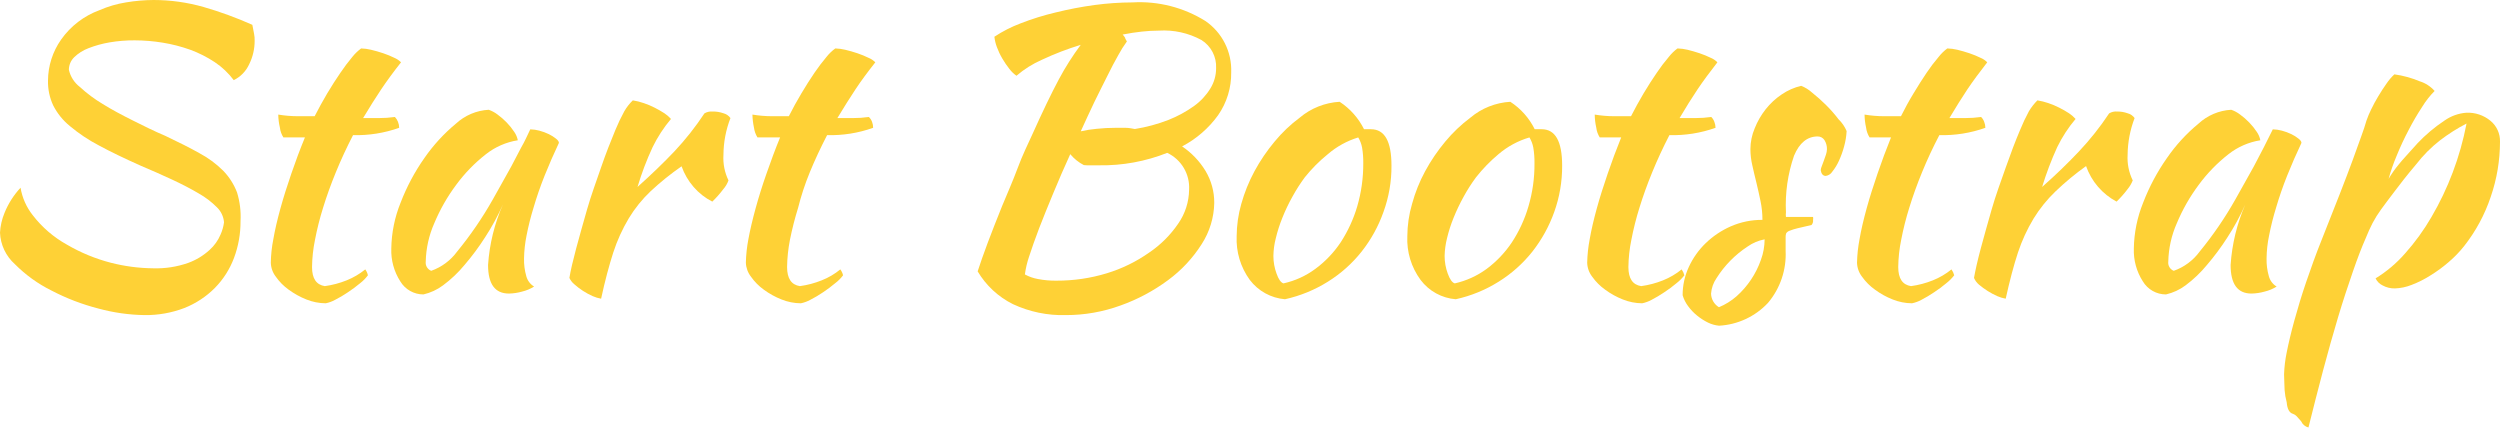
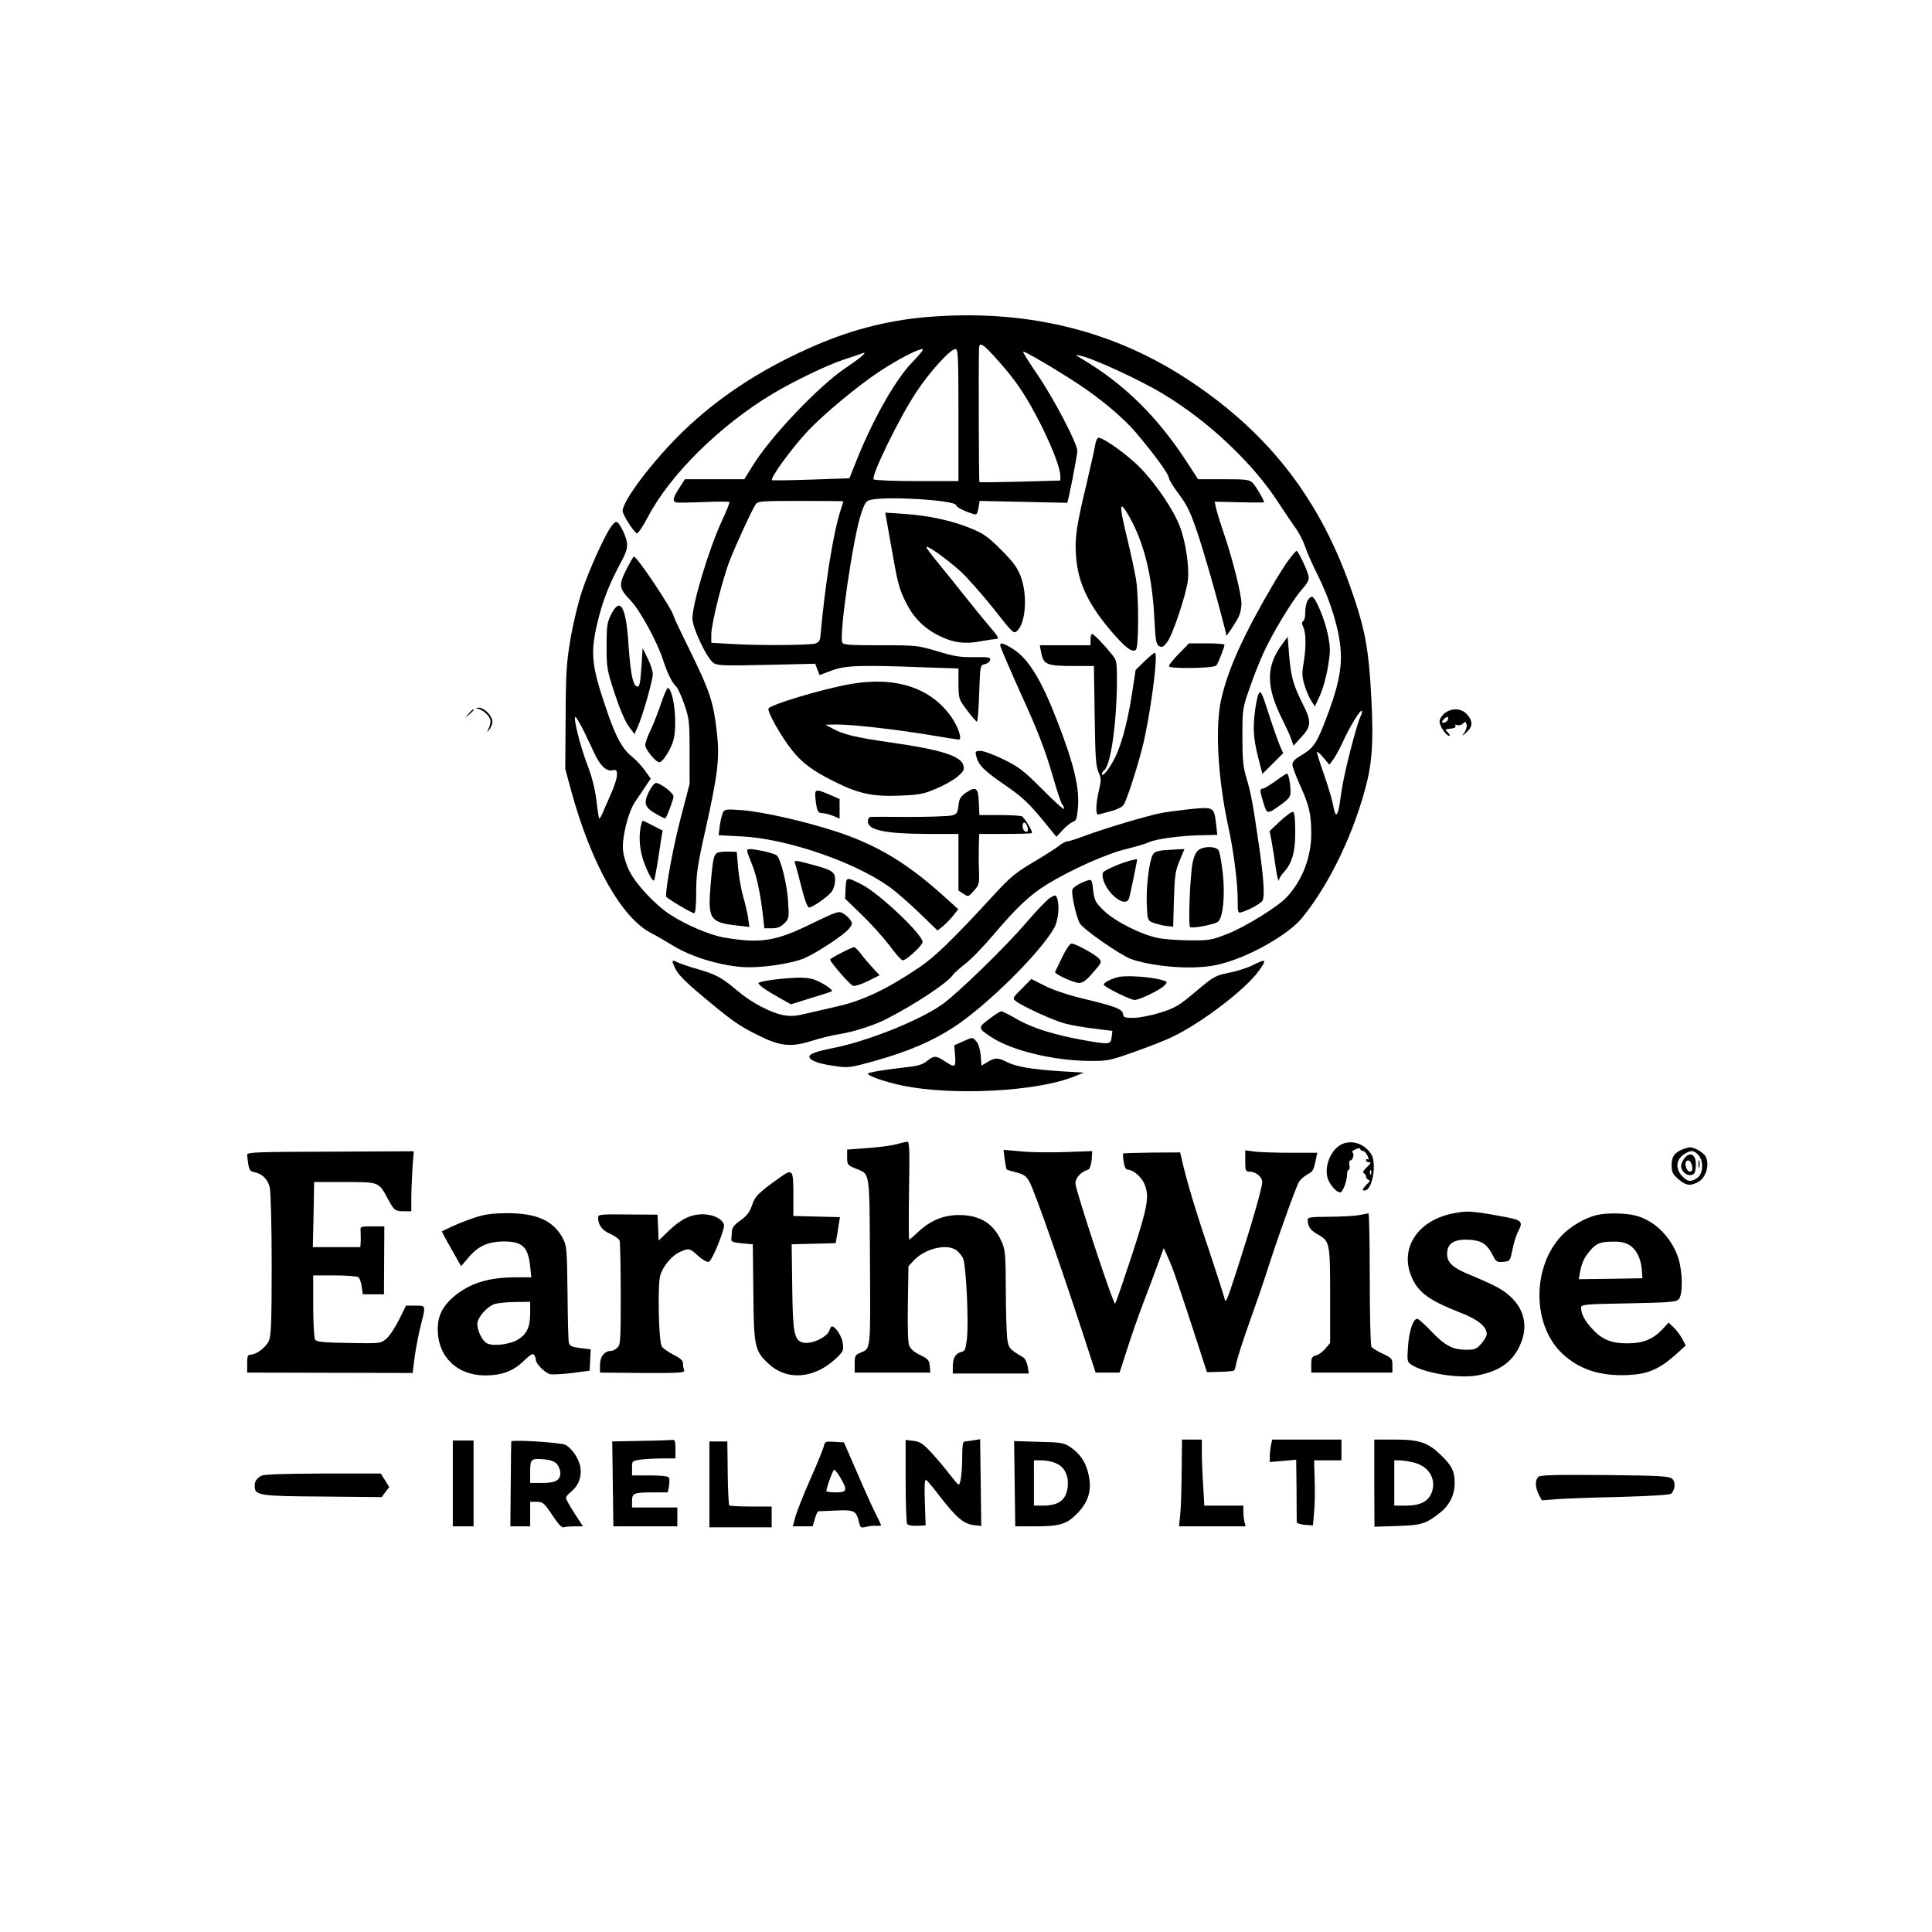
- <svg xmlns="http://www.w3.org/2000/svg" viewBox="0 0 228.66 39.08">
-   <style>.cls-1{fill:#fed136;}</style>
-   <path class="cls-1" d="M23.08,15.17c.07.4.13.68.16.83a2.66,2.66,0,0,1,.05.62,4.76,4.76,0,0,1-.51,2.18,3,3,0,0,1-1.4,1.43,7.12,7.12,0,0,0-1.73-1.64,10.8,10.8,0,0,0-2.25-1.14,14.23,14.23,0,0,0-2.53-.65,16,16,0,0,0-2.55-.21,13,13,0,0,0-2.32.19,9.91,9.91,0,0,0-1.91.53,3.79,3.79,0,0,0-1.31.83,1.61,1.61,0,0,0-.48,1.14,2.73,2.73,0,0,0,1,1.57,12.76,12.76,0,0,0,2.09,1.56c.82.51,1.74,1,2.74,1.5s2,1,3,1.42c1.2.57,2.24,1.09,3.11,1.58a9.31,9.31,0,0,1,2.16,1.59,5.83,5.83,0,0,1,1.28,2A7.5,7.5,0,0,1,22,33.12a9.43,9.43,0,0,1-.6,3.38,7.84,7.84,0,0,1-1.75,2.74,8.21,8.21,0,0,1-2.78,1.83,9.85,9.85,0,0,1-3.65.65A17,17,0,0,1,9,41.12a20,20,0,0,1-4.3-1.65,12.61,12.61,0,0,1-3.33-2.4A4.09,4.09,0,0,1,0,34.18a5.48,5.48,0,0,1,.41-1.8,7.5,7.5,0,0,1,1.47-2.31A5.49,5.49,0,0,0,3,32.59a10.14,10.14,0,0,0,3.13,2.69,15.79,15.79,0,0,0,4,1.65,16.23,16.23,0,0,0,3.87.51,8.83,8.83,0,0,0,3.23-.5,5.89,5.89,0,0,0,1.94-1.18,3.94,3.94,0,0,0,1-1.4,4,4,0,0,0,.32-1.13,2.14,2.14,0,0,0-.65-1.37,7.65,7.65,0,0,0-1.67-1.27c-.69-.41-1.5-.83-2.42-1.26s-1.88-.85-2.87-1.27c-1.48-.66-2.77-1.28-3.84-1.86a14.83,14.83,0,0,1-2.65-1.77,5.88,5.88,0,0,1-1.53-1.9,5.1,5.1,0,0,1-.47-2.26,6.57,6.57,0,0,1,1.2-3.75A7.41,7.41,0,0,1,9.1,13.83a10,10,0,0,1,2.42-.71,15.83,15.83,0,0,1,2.53-.22,16.76,16.76,0,0,1,4.57.64A34.29,34.29,0,0,1,23.08,15.17Z" transform="translate(0 -12.9)" />
-   <path class="cls-1" d="M25.92,25.47a2.16,2.16,0,0,1-.32-.9,5.75,5.75,0,0,1-.15-1.19,11.13,11.13,0,0,0,1.77.15h1.56c.36-.7.74-1.4,1.15-2.09s.82-1.32,1.21-1.89a17.57,17.57,0,0,1,1.09-1.45,4.35,4.35,0,0,1,.8-.77,4.29,4.29,0,0,1,.9.12c.37.09.74.19,1.12.32s.72.27,1,.41a1.89,1.89,0,0,1,.63.42c-.71.9-1.31,1.72-1.82,2.48s-1.06,1.64-1.65,2.62h1.44a10.58,10.58,0,0,0,1.47-.1,1.28,1.28,0,0,1,.28.44,1.5,1.5,0,0,1,.11.55,11.71,11.71,0,0,1-4.22.67c-.59,1.14-1.11,2.27-1.57,3.39s-.85,2.21-1.17,3.25a26.36,26.36,0,0,0-.74,2.94,13.17,13.17,0,0,0-.27,2.49q0,1.56,1.17,1.74a8.46,8.46,0,0,0,2-.53,6.68,6.68,0,0,0,1.7-1,1.42,1.42,0,0,1,.24.54,3.7,3.7,0,0,1-.72.73,12.51,12.51,0,0,1-1.12.83,10.47,10.47,0,0,1-1.17.69,3,3,0,0,1-.85.31,4.85,4.85,0,0,1-1.77-.35,7.38,7.38,0,0,1-1.61-.89,4.93,4.93,0,0,1-1.18-1.19,2.19,2.19,0,0,1-.46-1.29,11.94,11.94,0,0,1,.23-2.14c.15-.87.37-1.8.65-2.82s.62-2.08,1-3.19.79-2.21,1.24-3.3Z" transform="translate(0 -12.9)" />
-   <path class="cls-1" d="M48.5,24.73a3.45,3.45,0,0,1,.83.12,4.92,4.92,0,0,1,.87.32,3.48,3.48,0,0,1,.65.41q.27.21.27.39c-.47,1-.91,2-1.31,3s-.74,2-1,2.89a24.37,24.37,0,0,0-.65,2.58,11.63,11.63,0,0,0-.23,2.09,5.4,5.4,0,0,0,.21,1.64,1.58,1.58,0,0,0,.71.94,3.64,3.64,0,0,1-1.1.46,4.72,4.72,0,0,1-1.2.18c-1.28,0-1.91-.87-1.91-2.62A16.45,16.45,0,0,1,46,31.6a21.14,21.14,0,0,1-1.63,3,22.3,22.3,0,0,1-1.87,2.52A11.21,11.21,0,0,1,40.52,39a4.79,4.79,0,0,1-1.79.83,2.46,2.46,0,0,1-2.12-1.2,5.2,5.2,0,0,1-.82-3,11.6,11.6,0,0,1,.85-4.19,18.86,18.86,0,0,1,2.18-4.09,15.66,15.66,0,0,1,2.88-3.14,4.81,4.81,0,0,1,3-1.27,2.89,2.89,0,0,1,.8.43,6.43,6.43,0,0,1,.85.74,5.91,5.91,0,0,1,.69.86,2,2,0,0,1,.32.76A6.31,6.31,0,0,0,44.45,27a14.3,14.3,0,0,0-2.73,2.81,16.49,16.49,0,0,0-2,3.51,9.17,9.17,0,0,0-.78,3.5.8.8,0,0,0,.5.85,5,5,0,0,0,2.37-1.76,33.44,33.44,0,0,0,3.26-4.76l.79-1.41c.3-.52.6-1.07.91-1.63l.9-1.72C48,25.83,48.24,25.27,48.5,24.73Z" transform="translate(0 -12.9)" />
-   <path class="cls-1" d="M52.08,38.32c.11-.68.32-1.58.62-2.7s.64-2.32,1-3.58.83-2.53,1.27-3.81.89-2.42,1.31-3.43a17,17,0,0,1,.82-1.72,4.49,4.49,0,0,1,.78-1,5.82,5.82,0,0,1,1,.25,7.17,7.17,0,0,1,1,.42,10.06,10.06,0,0,1,.89.51,3,3,0,0,1,.6.52,12.47,12.47,0,0,0-1.68,2.58A26.67,26.67,0,0,0,58.31,30q1.9-1.7,3.38-3.26a26,26,0,0,0,2.74-3.47,1.24,1.24,0,0,1,.74-.17,2.8,2.8,0,0,1,1,.16,1.13,1.13,0,0,1,.64.44,9.39,9.39,0,0,0-.64,3.36,4.67,4.67,0,0,0,.46,2.34,2.52,2.52,0,0,1-.48.81,9.48,9.48,0,0,1-1,1.13A5.64,5.64,0,0,1,63.44,30a5.85,5.85,0,0,1-1.1-1.89,25,25,0,0,0-2.83,2.28,11.89,11.89,0,0,0-2,2.48A15.33,15.33,0,0,0,56.09,36c-.38,1.18-.76,2.59-1.11,4.22a3.32,3.32,0,0,1-.76-.23,6.46,6.46,0,0,1-.89-.48,6.29,6.29,0,0,1-.79-.6A1.65,1.65,0,0,1,52.08,38.32Z" transform="translate(0 -12.9)" />
-   <path class="cls-1" d="M69.28,25.47a2.31,2.31,0,0,1-.32-.9,6.42,6.42,0,0,1-.14-1.19,11.13,11.13,0,0,0,1.77.15h1.56c.35-.7.74-1.4,1.15-2.09s.81-1.32,1.2-1.89a17.48,17.48,0,0,1,1.1-1.45,4.05,4.05,0,0,1,.8-.77,4.46,4.46,0,0,1,.9.12c.37.09.74.19,1.12.32s.72.27,1,.41a1.85,1.85,0,0,1,.64.42c-.71.9-1.32,1.72-1.82,2.48s-1.06,1.64-1.65,2.62H78a10.37,10.37,0,0,0,1.47-.1,1.17,1.17,0,0,1,.29.44,1.49,1.49,0,0,1,.1.55,11.62,11.62,0,0,1-4.21.67c-.59,1.14-1.12,2.27-1.58,3.39S73.26,30.86,73,31.9a28.93,28.93,0,0,0-.75,2.94,14,14,0,0,0-.26,2.49q0,1.56,1.17,1.74a8.38,8.38,0,0,0,2-.53,6.35,6.35,0,0,0,1.7-1,1.47,1.47,0,0,1,.25.54,3.53,3.53,0,0,1-.73.73,12.33,12.33,0,0,1-1.11.83,10.47,10.47,0,0,1-1.17.69,3.1,3.1,0,0,1-.85.31,4.85,4.85,0,0,1-1.77-.35,7.16,7.16,0,0,1-1.61-.89,4.93,4.93,0,0,1-1.18-1.19,2.2,2.2,0,0,1-.47-1.29,13,13,0,0,1,.23-2.14c.16-.87.38-1.8.66-2.82s.61-2.08,1-3.19.79-2.21,1.24-3.3Z" transform="translate(0 -12.9)" />
-   <path class="cls-1" d="M112.61,19.52a6.68,6.68,0,0,1-1.2,3.92,9.49,9.49,0,0,1-3.29,2.85,7.24,7.24,0,0,1,2.14,2.24,5.61,5.61,0,0,1,.8,2.93,7.17,7.17,0,0,1-1.15,3.77,12.21,12.21,0,0,1-3.07,3.29,16.72,16.72,0,0,1-4.35,2.32,14.54,14.54,0,0,1-5,.88,10.74,10.74,0,0,1-4.84-1,7.78,7.78,0,0,1-3.23-3q.34-1.06.93-2.64c.39-1,.82-2.16,1.3-3.32s1-2.33,1.43-3.49.94-2.2,1.36-3.12c.9-2,1.7-3.67,2.41-5a24.86,24.86,0,0,1,2-3.15,26.71,26.71,0,0,0-3.54,1.36,9.33,9.33,0,0,0-2.34,1.47,2.91,2.91,0,0,1-.65-.63,8.15,8.15,0,0,1-.64-.94,6.29,6.29,0,0,1-.5-1.05,3.94,3.94,0,0,1-.23-.95,12,12,0,0,1,2.39-1.22,23.75,23.75,0,0,1,3.21-1,33.74,33.74,0,0,1,3.55-.68,26.83,26.83,0,0,1,3.49-.24,11.36,11.36,0,0,1,6.66,1.7A5.44,5.44,0,0,1,112.61,19.52ZM99.13,28a4,4,0,0,1-1.24-1c-.55,1.2-1.06,2.38-1.54,3.54s-.92,2.23-1.3,3.22-.68,1.86-.92,2.59A8.69,8.69,0,0,0,93.74,38a3.87,3.87,0,0,0,1.19.42,8.25,8.25,0,0,0,1.72.15,15.56,15.56,0,0,0,4.6-.68A13.63,13.63,0,0,0,105.11,36a9.93,9.93,0,0,0,2.65-2.64,5.53,5.53,0,0,0,1-3.11,3.51,3.51,0,0,0-2-3.37,16.2,16.2,0,0,1-6.23,1.14h-.76A3.79,3.79,0,0,1,99.13,28ZM106,15.7a14.6,14.6,0,0,0-1.57.09c-.56.06-1.14.15-1.75.27a1.33,1.33,0,0,1,.23.3c0,.1.11.21.16.33a10.77,10.77,0,0,0-.78,1.24c-.31.55-.65,1.18-1,1.9s-.77,1.51-1.19,2.39-.83,1.77-1.25,2.69a10.89,10.89,0,0,1,1.47-.23,16.47,16.47,0,0,1,1.71-.09c.31,0,.61,0,.91,0s.58.06.86.11a15.06,15.06,0,0,0,3.07-.83,10.86,10.86,0,0,0,2.35-1.28A5.48,5.48,0,0,0,110.7,21a3.51,3.51,0,0,0,.53-1.87,2.87,2.87,0,0,0-1.34-2.57A7.22,7.22,0,0,0,106,15.7Z" transform="translate(0 -12.9)" />
-   <path class="cls-1" d="M117.53,40.27a4.51,4.51,0,0,1-3.22-1.77,6.31,6.31,0,0,1-1.2-4,11,11,0,0,1,.42-2.94,14.51,14.51,0,0,1,1.21-3,16.37,16.37,0,0,1,1.84-2.71,13.15,13.15,0,0,1,2.3-2.19,6.21,6.21,0,0,1,3.65-1.45,6.4,6.4,0,0,1,2.23,2.51l.32,0,.31,0c1.26,0,1.88,1.11,1.88,3.33a12.13,12.13,0,0,1-.73,4.23,12.61,12.61,0,0,1-2,3.63,12.09,12.09,0,0,1-3.08,2.75A12.45,12.45,0,0,1,117.53,40.27Zm1.81-11.15a15.33,15.33,0,0,0-1.13,1.77,16.13,16.13,0,0,0-.92,1.93,13,13,0,0,0-.6,1.87,6.79,6.79,0,0,0-.22,1.62,4.65,4.65,0,0,0,.29,1.62c.18.52.4.82.63.89a7.68,7.68,0,0,0,2.92-1.33,9.7,9.7,0,0,0,2.31-2.42,12.49,12.49,0,0,0,1.52-3.3,13.82,13.82,0,0,0,.55-3.93,7.84,7.84,0,0,0-.11-1.45,2.8,2.8,0,0,0-.35-.92A7.71,7.71,0,0,0,121.45,27,13.82,13.82,0,0,0,119.34,29.12Z" transform="translate(0 -12.9)" />
-   <path class="cls-1" d="M133.15,40.27a4.47,4.47,0,0,1-3.22-1.77,6.25,6.25,0,0,1-1.21-4,10.62,10.62,0,0,1,.43-2.94,13.93,13.93,0,0,1,1.2-3,16.37,16.37,0,0,1,1.84-2.71,13.51,13.51,0,0,1,2.3-2.19,6.23,6.23,0,0,1,3.65-1.45,6.33,6.33,0,0,1,2.23,2.51l.32,0,.32,0c1.25,0,1.87,1.11,1.87,3.33a12.36,12.36,0,0,1-.72,4.23,12.87,12.87,0,0,1-2,3.63,12.09,12.09,0,0,1-3.08,2.75A12.39,12.39,0,0,1,133.15,40.27ZM135,29.12a15.33,15.33,0,0,0-1.13,1.77,17.83,17.83,0,0,0-.92,1.93,13,13,0,0,0-.6,1.87,7.34,7.34,0,0,0-.22,1.62,4.65,4.65,0,0,0,.29,1.62c.19.52.4.82.64.89a7.82,7.82,0,0,0,2.92-1.33,9.84,9.84,0,0,0,2.3-2.42,12.18,12.18,0,0,0,1.52-3.3,13.48,13.48,0,0,0,.55-3.93,7.84,7.84,0,0,0-.11-1.45,2.8,2.8,0,0,0-.35-.92A7.71,7.71,0,0,0,137.06,27,14.28,14.28,0,0,0,135,29.12Z" transform="translate(0 -12.9)" />
-   <path class="cls-1" d="M146.32,25.47a2.16,2.16,0,0,1-.32-.9,5.66,5.66,0,0,1-.14-1.19,10.94,10.94,0,0,0,1.77.15h1.55c.36-.7.74-1.4,1.15-2.09s.82-1.32,1.21-1.89a15.52,15.52,0,0,1,1.1-1.45,4.07,4.07,0,0,1,.79-.77,4.46,4.46,0,0,1,.91.12c.36.09.73.19,1.11.32s.72.27,1,.41a1.79,1.79,0,0,1,.63.42c-.7.9-1.31,1.72-1.82,2.48s-1.06,1.64-1.64,2.62h1.43a10.58,10.58,0,0,0,1.47-.1,1.15,1.15,0,0,1,.28.44,1.5,1.5,0,0,1,.11.55,11.67,11.67,0,0,1-4.22.67c-.59,1.14-1.11,2.27-1.57,3.39s-.85,2.21-1.17,3.25a26.36,26.36,0,0,0-.74,2.94,13.17,13.17,0,0,0-.27,2.49q0,1.56,1.17,1.74a8.46,8.46,0,0,0,2-.53,6.51,6.51,0,0,0,1.7-1,1.66,1.66,0,0,1,.25.54,4.13,4.13,0,0,1-.73.73,11.22,11.22,0,0,1-1.12.83,11.36,11.36,0,0,1-1.16.69,3.1,3.1,0,0,1-.85.31,4.85,4.85,0,0,1-1.77-.35,7.16,7.16,0,0,1-1.61-.89,5,5,0,0,1-1.19-1.19,2.19,2.19,0,0,1-.46-1.29,13,13,0,0,1,.23-2.14c.15-.87.37-1.8.65-2.82s.62-2.08,1-3.19.79-2.21,1.23-3.3Z" transform="translate(0 -12.9)" />
-   <path class="cls-1" d="M168.9,24.89a6.59,6.59,0,0,1-.23,1.4,8.34,8.34,0,0,1-.47,1.31,4.63,4.63,0,0,1-.61,1,.84.84,0,0,1-.6.39c-.26,0-.41-.2-.46-.53a1.13,1.13,0,0,1,.09-.34c.06-.15.12-.32.19-.51s.14-.38.2-.57a1.65,1.65,0,0,0,.09-.49,1.51,1.51,0,0,0-.23-.84.73.73,0,0,0-.62-.33c-.95,0-1.67.59-2.16,1.76a13.82,13.82,0,0,0-.74,5.18,1.57,1.57,0,0,0,0,.42h2.48a.85.85,0,0,1,0,.28.59.59,0,0,1-.14.46l-1.29.3a5.39,5.39,0,0,0-.73.23.59.59,0,0,0-.3.23,1,1,0,0,0-.05.33c0,.19,0,.38,0,.57s0,.42,0,.7a6.88,6.88,0,0,1-1.61,4.76,6.61,6.61,0,0,1-4.48,2.09,2.94,2.94,0,0,1-1-.28,5.19,5.19,0,0,1-1-.64,4.54,4.54,0,0,1-.83-.87,3.1,3.1,0,0,1-.5-1,6.11,6.11,0,0,1,.57-2.59,7.21,7.21,0,0,1,1.54-2.17,7.86,7.86,0,0,1,2.3-1.54,7.11,7.11,0,0,1,2.89-.59,8.42,8.42,0,0,0-.18-1.74c-.12-.57-.24-1.12-.37-1.65s-.26-1.06-.37-1.57a6.56,6.56,0,0,1-.18-1.51,4.93,4.93,0,0,1,.39-1.9,7,7,0,0,1,1-1.74,6.42,6.42,0,0,1,1.48-1.37,5.33,5.33,0,0,1,1.77-.78,3.23,3.23,0,0,1,1,.62,14.82,14.82,0,0,1,1.29,1.15,12.13,12.13,0,0,1,1.13,1.29A3.24,3.24,0,0,1,168.9,24.89ZM157.22,41a5.82,5.82,0,0,0,1.61-1,8,8,0,0,0,2.23-3.33,5.54,5.54,0,0,0,.34-1.88,4,4,0,0,0-1.56.66A9.54,9.54,0,0,0,157,38.34a2.86,2.86,0,0,0-.5,1.42A1.5,1.5,0,0,0,157.22,41Z" transform="translate(0 -12.9)" />
-   <path class="cls-1" d="M171,25.47a2.16,2.16,0,0,1-.32-.9,5.66,5.66,0,0,1-.14-1.19,10.94,10.94,0,0,0,1.77.15h1.56c.35-.7.73-1.4,1.15-2.09s.81-1.32,1.2-1.89a15.52,15.52,0,0,1,1.1-1.45,4.07,4.07,0,0,1,.79-.77,4.46,4.46,0,0,1,.91.12c.36.09.73.19,1.11.32s.72.27,1,.41a1.79,1.79,0,0,1,.63.42c-.7.9-1.31,1.72-1.82,2.48s-1.05,1.64-1.64,2.62h1.43a10.58,10.58,0,0,0,1.47-.1,1.15,1.15,0,0,1,.28.44,1.5,1.5,0,0,1,.11.55,11.66,11.66,0,0,1-4.21.67c-.6,1.14-1.12,2.27-1.58,3.39s-.85,2.21-1.17,3.25a26.36,26.36,0,0,0-.74,2.94,13.17,13.17,0,0,0-.27,2.49q0,1.56,1.17,1.74a8.46,8.46,0,0,0,2-.53,6.51,6.51,0,0,0,1.7-1,1.66,1.66,0,0,1,.25.54,4.13,4.13,0,0,1-.73.73,11.22,11.22,0,0,1-1.12.83,11.36,11.36,0,0,1-1.16.69,3.1,3.1,0,0,1-.85.31,4.85,4.85,0,0,1-1.77-.35,7.16,7.16,0,0,1-1.61-.89,5,5,0,0,1-1.19-1.19,2.19,2.19,0,0,1-.46-1.29,13,13,0,0,1,.23-2.14c.15-.87.37-1.8.65-2.82s.62-2.08,1-3.19.79-2.21,1.23-3.3Z" transform="translate(0 -12.9)" />
-   <path class="cls-1" d="M180.55,38.32c.12-.68.32-1.58.62-2.7s.64-2.32,1-3.58.83-2.53,1.28-3.81.88-2.42,1.31-3.43a17.28,17.28,0,0,1,.81-1.72,5.13,5.13,0,0,1,.78-1,6.15,6.15,0,0,1,1,.25,7.54,7.54,0,0,1,1,.42,8.8,8.8,0,0,1,.89.51,3,3,0,0,1,.6.52,12.47,12.47,0,0,0-1.68,2.58A29.42,29.42,0,0,0,186.78,30c1.28-1.13,2.4-2.22,3.38-3.26a26.08,26.08,0,0,0,2.75-3.47,1.22,1.22,0,0,1,.74-.17,2.75,2.75,0,0,1,.95.16,1.13,1.13,0,0,1,.64.44,9.61,9.61,0,0,0-.64,3.36,4.66,4.66,0,0,0,.47,2.34,3,3,0,0,1-.48.81,9.57,9.57,0,0,1-1,1.13,5.88,5.88,0,0,1-2.79-3.25A25.16,25.16,0,0,0,188,30.41a12.57,12.57,0,0,0-2,2.48A15.32,15.32,0,0,0,184.57,36c-.39,1.18-.76,2.59-1.12,4.22a3.47,3.47,0,0,1-.76-.23A7,7,0,0,1,181,38.93,1.65,1.65,0,0,1,180.55,38.32Z" transform="translate(0 -12.9)" />
-   <path class="cls-1" d="M207.88,24.73a3.45,3.45,0,0,1,.83.12,4.92,4.92,0,0,1,.87.32,3.48,3.48,0,0,1,.65.41q.27.21.27.39c-.47,1-.91,2-1.31,3s-.74,2-1,2.89a24.37,24.37,0,0,0-.65,2.58,10.79,10.79,0,0,0-.23,2.09,5.4,5.4,0,0,0,.21,1.64,1.58,1.58,0,0,0,.71.94,3.64,3.64,0,0,1-1.1.46,4.72,4.72,0,0,1-1.2.18c-1.28,0-1.91-.87-1.91-2.62a16.7,16.7,0,0,1,1.34-5.52,21.14,21.14,0,0,1-1.63,3,22.3,22.3,0,0,1-1.87,2.52A11.21,11.21,0,0,1,199.9,39a4.79,4.79,0,0,1-1.79.83,2.46,2.46,0,0,1-2.12-1.2,5.2,5.2,0,0,1-.82-3,11.6,11.6,0,0,1,.85-4.19,18.86,18.86,0,0,1,2.18-4.09,15.37,15.37,0,0,1,2.88-3.14,4.81,4.81,0,0,1,3-1.27,2.89,2.89,0,0,1,.8.43,6.43,6.43,0,0,1,.85.74,5.91,5.91,0,0,1,.69.86,2,2,0,0,1,.32.76A6.31,6.31,0,0,0,203.83,27a14.3,14.3,0,0,0-2.73,2.81,16.49,16.49,0,0,0-2,3.51,9.17,9.17,0,0,0-.78,3.5.8.8,0,0,0,.5.85,5,5,0,0,0,2.37-1.76,33.44,33.44,0,0,0,3.26-4.76l.79-1.41c.3-.52.6-1.07.91-1.63l.9-1.72C207.34,25.83,207.62,25.27,207.88,24.73Z" transform="translate(0 -12.9)" />
-   <path class="cls-1" d="M209.72,50.75c-.33-.09-.52-.45-.57-1.06a5.94,5.94,0,0,1-.19-1.1c0-.42-.05-.91-.05-1.45a11.83,11.83,0,0,1,.24-2c.17-.86.4-1.83.7-2.92s.65-2.26,1.08-3.52.89-2.54,1.41-3.84c.64-1.63,1.19-3,1.67-4.23s.86-2.23,1.18-3.1.58-1.59.78-2.16.36-1,.48-1.45a8.64,8.64,0,0,1,.42-1,13.36,13.36,0,0,1,.66-1.22c.24-.41.5-.8.76-1.17a4.92,4.92,0,0,1,.71-.83,9.44,9.44,0,0,1,2.33.64,3,3,0,0,1,1.35.88,7.92,7.92,0,0,0-1.13,1.44,23.25,23.25,0,0,0-1.24,2.12,25.29,25.29,0,0,0-1.1,2.36,17.08,17.08,0,0,0-.74,2.12,10.32,10.32,0,0,1,.92-1.31c.37-.47,1-1.12,1.73-1.95a14.22,14.22,0,0,1,2.46-2.07,4,4,0,0,1,2-.72,3.23,3.23,0,0,1,2.21.74,2.39,2.39,0,0,1,.87,1.91,15.52,15.52,0,0,1-.85,5.05,15,15,0,0,1-2.44,4.51A10.39,10.39,0,0,1,224,36.84a12.57,12.57,0,0,1-1.7,1.25,9.34,9.34,0,0,1-1.73.87,4.5,4.5,0,0,1-1.52.32,2.24,2.24,0,0,1-1.12-.27,1.36,1.36,0,0,1-.65-.65,11.69,11.69,0,0,0,2.69-2.27,20.19,20.19,0,0,0,2.42-3.34,26.61,26.61,0,0,0,1.95-4.09,27.19,27.19,0,0,0,1.26-4.46,16,16,0,0,0-2.43,1.54A12.33,12.33,0,0,0,221,27.92c-.85,1-1.52,1.87-2,2.51s-.9,1.18-1.22,1.63a10.31,10.31,0,0,0-.78,1.25c-.2.39-.42.87-.65,1.44-.33.75-.72,1.75-1.15,3s-.89,2.62-1.35,4.16-.92,3.17-1.38,4.9-.9,3.47-1.33,5.19a1,1,0,0,1-.67-.57c-.19-.21-.33-.36-.41-.46A.81.81,0,0,0,209.72,50.75Z" transform="translate(0 -12.9)" />
+ <svg xmlns="http://www.w3.org/2000/svg" version="1.0" width="1024pt" height="1024pt" viewBox="0 0 1024 1024" preserveAspectRatio="xMidYMid meet">
+   <g transform="translate(0,1024) scale(0.1,-0.1)" fill="#000000" stroke="none">
+     <path d="M4905 8559 c-211 -19 -410 -71 -618 -165 -262 -117 -480 -261 -663 -437 -158 -152 -324 -370 -324 -425 0 -20 60 -114 76 -119 5 -2 32 37 58 87 118 225 381 484 658 651 113 68 298 157 383 184 39 12 78 26 89 30 43 18 6 -16 -79 -73 -144 -96 -402 -367 -498 -524 l-42 -68 -158 0 -157 0 -30 -47 c-33 -51 -37 -68 -17 -76 6 -2 72 -1 145 2 74 3 136 3 138 0 2 -4 -16 -49 -40 -100 -69 -150 -156 -438 -156 -517 0 -50 76 -211 112 -236 20 -14 55 -15 281 -10 l258 6 11 -30 12 -30 64 24 c72 27 149 30 490 17 l182 -6 0 -81 c1 -80 1 -81 46 -141 25 -33 48 -60 52 -60 4 0 9 67 12 150 5 149 5 149 30 155 14 3 26 13 28 22 3 14 -9 16 -85 15 -73 -1 -106 4 -194 31 -105 31 -111 32 -303 32 -165 0 -198 2 -202 15 -17 44 58 558 100 682 20 59 27 69 52 74 91 20 441 -2 451 -28 5 -13 41 -31 91 -47 19 -6 22 -2 28 31 l6 38 231 -5 c128 -3 233 -5 233 -5 5 0 54 251 54 275 0 40 -126 281 -217 413 -41 60 -73 111 -70 113 5 5 165 -88 287 -168 121 -79 246 -184 310 -260 100 -118 173 -219 175 -240 1 -11 25 -50 54 -88 55 -73 78 -129 152 -380 34 -114 99 -356 99 -369 0 -6 49 68 65 99 8 16 15 47 15 70 0 51 -48 241 -94 375 -19 55 -37 115 -41 133 l-7 33 131 -3 c72 -2 131 -2 131 0 0 11 -44 86 -60 102 -18 18 -34 20 -155 20 l-135 0 -56 86 c-156 242 -335 419 -560 552 -37 22 -38 23 -9 17 68 -14 314 -127 440 -203 240 -144 478 -369 612 -578 32 -49 73 -109 90 -133 18 -25 40 -67 49 -95 9 -28 40 -98 69 -156 67 -134 114 -288 121 -400 7 -101 -18 -209 -85 -379 -44 -114 -62 -138 -128 -177 -29 -16 -43 -32 -43 -46 0 -11 18 -60 40 -109 50 -110 59 -153 60 -255 0 -127 -46 -248 -129 -338 -46 -51 -223 -160 -316 -196 -84 -33 -98 -35 -200 -34 -60 0 -137 6 -170 13 -91 19 -232 91 -287 147 -43 42 -48 53 -54 106 -6 54 -8 58 -28 52 -38 -12 -77 -35 -82 -48 -8 -20 22 -153 40 -181 22 -34 210 -164 268 -187 80 -30 232 -50 343 -45 78 3 121 11 195 36 143 49 310 150 372 227 147 181 278 455 343 719 32 130 36 261 18 535 -14 199 -36 303 -108 505 -170 480 -450 831 -882 1108 -399 255 -855 360 -1368 316z m391 -237 c95 -107 147 -187 224 -339 61 -124 100 -226 100 -266 l0 -24 -212 -6 c-117 -3 -214 -4 -217 -2 -3 4 -5 611 -2 707 1 40 19 29 107 -70z m-456 3 c-88 -88 -206 -293 -296 -515 l-42 -105 -203 -7 c-112 -4 -205 -5 -207 -3 -11 11 101 165 188 259 86 91 265 240 380 316 98 65 204 120 230 120 8 0 -15 -29 -50 -65z m240 -285 l0 -350 -217 0 c-120 0 -224 4 -232 9 -18 12 132 321 225 462 71 108 181 229 208 229 14 0 16 -34 16 -350z m-610 -457 c0 -1 -6 -22 -14 -45 -40 -125 -81 -379 -108 -673 -2 -21 -10 -31 -28 -36 -33 -9 -309 -11 -443 -2 l-107 6 0 44 c0 56 61 301 100 398 34 86 115 261 134 290 13 19 24 20 240 20 124 0 226 -1 226 -2z m2741 -1141 c-19 -35 -89 -307 -100 -392 -15 -107 -21 -131 -31 -125 -4 2 -10 24 -14 47 -4 24 -25 94 -46 156 -22 62 -40 119 -40 125 0 7 15 -6 33 -27 l33 -39 23 31 c12 17 33 57 48 89 34 77 96 178 101 165 2 -6 -1 -19 -7 -30z" />
+     <path d="M5805 7883 c-3 -21 -24 -112 -45 -203 -54 -224 -64 -290 -57 -385 10 -144 65 -260 194 -409 71 -82 106 -107 124 -89 15 15 15 290 0 373 -7 41 -28 140 -47 218 -45 185 -42 208 13 111 78 -140 121 -315 132 -548 5 -105 9 -126 24 -135 15 -9 22 -6 42 19 29 35 102 253 111 329 8 70 -11 203 -42 284 -33 88 -124 223 -208 310 -64 67 -196 162 -224 162 -6 0 -14 -17 -17 -37z" />
+     <path d="M4721 7359 c37 -213 43 -238 84 -319 39 -76 96 -133 177 -172 72 -35 133 -43 215 -27 38 7 74 12 81 12 19 0 15 11 -26 58 -21 24 -78 94 -126 154 -48 61 -116 145 -151 188 -36 43 -65 82 -65 87 0 15 113 -66 185 -132 35 -33 112 -120 171 -194 102 -130 107 -135 125 -118 46 42 56 191 19 289 -18 47 -40 77 -104 141 -69 69 -93 86 -159 113 -102 42 -227 69 -353 77 l-102 7 29 -164z" />
+     <path d="M3240 7450 c-37 -51 -118 -231 -156 -345 -20 -60 -47 -173 -60 -250 -21 -122 -25 -176 -26 -415 l-2 -275 31 -115 c106 -388 268 -677 427 -757 17 -8 68 -38 113 -65 95 -58 239 -103 361 -113 94 -8 259 15 335 46 65 28 213 125 238 158 17 21 18 27 6 45 -8 12 -25 27 -39 35 -23 13 -33 10 -159 -51 -198 -98 -276 -110 -472 -77 -74 13 -202 67 -283 120 -82 53 -185 164 -220 236 -15 31 -30 79 -32 108 -6 68 29 207 66 258 15 22 39 57 54 80 l27 40 -32 45 c-18 24 -48 57 -69 73 -49 40 -82 99 -128 232 -85 247 -92 309 -55 471 29 122 61 205 133 339 34 63 34 91 1 159 -26 50 -34 53 -59 18z m-147 -1082 c19 -40 45 -93 56 -118 30 -66 64 -99 95 -93 23 5 26 2 26 -25 0 -16 -14 -61 -31 -98 -17 -38 -37 -84 -45 -103 -8 -18 -16 -32 -18 -30 -2 2 -9 46 -15 98 -8 62 -24 125 -47 185 -37 95 -78 256 -64 256 4 0 23 -33 43 -72z" />
+     <path d="M6834 7277 c-18 -23 -54 -80 -82 -127 -161 -274 -243 -456 -279 -615 -34 -149 -18 -423 38 -680 27 -122 49 -293 49 -383 0 -71 1 -73 23 -66 37 11 93 42 107 58 15 19 9 118 -20 314 -30 208 -41 263 -63 337 -18 59 -22 94 -22 220 0 148 1 151 39 260 21 61 54 144 73 185 46 101 148 271 201 333 35 40 42 55 37 76 -8 35 -55 131 -63 131 -4 0 -21 -20 -38 -43z" />
+     <path d="M3322 7226 c-44 -86 -42 -104 17 -165 52 -53 144 -221 176 -321 22 -68 49 -122 69 -139 8 -7 27 -49 43 -94 26 -77 28 -91 28 -252 l0 -170 -48 -184 c-38 -145 -77 -356 -77 -412 0 -8 135 -89 149 -89 7 0 11 39 11 111 0 97 6 140 50 335 65 292 75 378 60 508 -18 163 -37 220 -136 423 -52 105 -94 194 -94 198 0 25 -193 315 -210 315 -3 0 -20 -29 -38 -64z" />
+     <path d="M6931 7058 c-7 -12 -13 -40 -13 -62 1 -22 -4 -44 -11 -48 -8 -5 -8 -13 1 -33 15 -32 15 -109 1 -191 -9 -54 -8 -72 6 -118 9 -29 25 -66 36 -82 l18 -28 27 58 c15 32 34 100 42 150 14 84 14 100 0 173 -16 79 -64 194 -83 200 -6 2 -16 -7 -24 -19z" />
+     <path d="M3239 6983 c-21 -42 -24 -62 -24 -168 0 -114 2 -126 43 -251 26 -79 55 -148 74 -173 l31 -42 18 41 c26 58 79 245 79 278 0 15 -12 52 -27 82 l-27 55 -6 -97 c-7 -100 -11 -115 -29 -104 -18 12 -30 77 -40 222 -13 201 -44 253 -92 157z" />
+     <path d="M5780 6850 l0 -30 -135 0 -134 0 6 -32 c13 -72 27 -78 183 -78 l98 0 4 -262 c3 -217 6 -269 20 -300 15 -33 15 -43 3 -95 -18 -75 -19 -137 -2 -130 6 2 36 10 66 18 32 8 59 22 67 34 21 33 93 263 113 365 40 195 69 440 52 440 -5 0 -31 -21 -56 -46 l-46 -45 -20 -131 c-25 -158 -60 -285 -100 -354 -29 -52 -59 -85 -59 -66 0 5 6 15 14 21 34 29 66 259 66 481 0 92 -2 101 -27 132 -42 52 -96 108 -105 108 -4 0 -8 -13 -8 -30z" />
+     <path d="M6799 6830 c-91 -121 -91 -229 1 -410 18 -36 38 -80 44 -98 l12 -34 42 46 c54 58 54 83 2 185 -47 94 -58 137 -68 256 l-7 90 -26 -35z" />
+     <path d="M5303 6813 c5 -17 64 -153 107 -248 95 -208 132 -306 176 -460 19 -65 39 -124 44 -129 6 -6 10 -16 10 -23 0 -7 -51 38 -112 100 -100 100 -124 120 -207 161 -51 25 -107 46 -123 46 -28 0 -30 -2 -24 -27 12 -48 39 -76 151 -153 102 -70 131 -98 242 -236 l32 -39 34 36 c18 20 43 40 54 43 17 5 21 18 26 71 10 105 -19 230 -108 460 -85 221 -153 332 -234 384 -54 35 -76 39 -68 14z" />
+     <path d="M6246 6773 c-30 -31 -53 -60 -50 -65 9 -14 240 -10 251 5 10 13 43 97 43 110 0 4 -42 7 -94 7 l-94 0 -56 -57z" />
+     <path d="M4505 6614 c-153 -28 -424 -109 -432 -130 -6 -17 64 -143 123 -218 54 -69 112 -112 229 -170 126 -63 202 -79 345 -73 101 4 124 8 190 36 41 17 93 46 114 64 33 28 38 37 32 60 -12 50 -119 84 -387 122 -183 26 -250 42 -309 75 l-35 19 62 1 c82 0 303 -25 487 -55 81 -14 153 -25 158 -25 19 0 -2 64 -37 116 -109 159 -298 221 -540 178z" />
+     <path d="M3506 6518 c-15 -45 -40 -110 -56 -144 -17 -34 -30 -71 -30 -83 0 -23 55 -91 75 -91 17 0 61 68 74 116 22 78 4 259 -28 278 -4 3 -20 -31 -35 -76z" />
+     <path d="M6671 6562 c-7 -13 -17 -64 -22 -113 -9 -90 -3 -142 31 -268 l11 -43 55 55 55 55 -17 39 c-9 21 -36 96 -59 168 -38 118 -43 128 -54 107z" />
+     <path d="M2535 6483 c29 -7 65 -43 65 -65 0 -11 -5 -29 -11 -41 -10 -21 -10 -21 5 -3 9 11 16 30 16 41 0 30 -44 75 -72 74 -20 -1 -21 -2 -3 -6z" />
+     <path d="M2484 6458 l-19 -23 23 19 c21 18 27 26 19 26 -2 0 -12 -10 -23 -22z" />
+     <path d="M7656 6459 c-14 -11 -26 -31 -26 -43 0 -25 35 -76 51 -76 6 0 3 8 -7 18 -17 16 -16 17 14 20 21 2 30 7 26 14 -5 7 -1 9 9 5 9 -3 23 0 31 8 12 12 15 12 19 -5 3 -10 -2 -29 -11 -42 -15 -23 -15 -23 11 1 34 30 34 60 2 95 -30 33 -81 35 -119 5z m18 -34 c-4 -8 -13 -15 -21 -15 -13 0 -13 3 -3 15 7 8 16 15 21 15 5 0 6 -7 3 -15z" />
+     <path d="M6760 6100 c-30 -22 -61 -40 -67 -40 -17 0 -16 -13 4 -77 19 -60 19 -60 92 -8 44 32 51 42 51 70 0 42 -11 95 -19 95 -3 0 -31 -18 -61 -40z" />
+     <path d="M3440 6045 c-30 -62 -24 -83 34 -117 27 -16 50 -27 52 -26 9 9 44 102 44 116 0 19 -70 72 -93 72 -8 0 -25 -20 -37 -45z" />
+     <path d="M5119 6038 c-28 -20 -35 -31 -39 -68 -4 -38 -9 -45 -35 -52 -16 -4 -118 -8 -225 -8 -107 1 -201 1 -207 0 -7 0 -13 -11 -13 -24 0 -46 92 -65 313 -66 l167 0 0 -150 0 -150 26 -17 c26 -17 27 -17 56 16 28 31 29 38 27 105 -2 39 -2 99 -1 134 l2 62 140 0 c77 0 140 2 140 5 0 17 -42 83 -55 89 -9 3 -63 6 -120 6 l-104 0 -3 67 c-3 79 -15 87 -69 51z m326 -179 c8 -23 1 -34 -14 -24 -13 8 -15 45 -2 45 5 0 13 -9 16 -21z" />
+     <path d="M4323 6000 c7 -61 12 -70 38 -70 11 0 35 -7 54 -14 l35 -15 0 52 0 52 -53 23 c-77 33 -81 31 -74 -28z" />
+     <path d="M6286 5949 c-44 -5 -105 -13 -135 -19 -72 -14 -304 -83 -404 -121 -43 -16 -84 -29 -92 -29 -7 0 -26 -10 -42 -23 -15 -12 -77 -52 -137 -87 -94 -56 -123 -80 -210 -175 -212 -231 -312 -328 -396 -384 -169 -114 -300 -176 -436 -206 -43 -10 -114 -26 -156 -36 -61 -15 -87 -17 -128 -9 -67 13 -171 68 -242 129 -81 69 -112 86 -209 114 -48 14 -97 30 -109 37 -31 16 -32 10 -9 -37 13 -27 57 -72 132 -134 164 -138 203 -166 303 -215 119 -60 177 -66 289 -30 44 14 109 30 145 35 74 12 184 47 248 80 153 78 332 197 354 236 4 6 32 31 62 55 31 23 98 92 150 154 125 147 196 214 286 269 127 78 317 163 420 187 52 13 106 29 120 36 36 17 159 34 269 37 l93 2 -6 54 c-12 97 -9 96 -160 80z" />
+     <path d="M3832 5934 c-5 -11 -13 -42 -17 -70 l-6 -51 118 -6 c235 -10 597 -133 783 -265 36 -25 109 -89 162 -140 l97 -94 29 23 c16 13 40 39 55 57 l26 33 -80 72 c-189 171 -351 268 -559 337 -166 55 -395 107 -507 116 -83 6 -92 5 -101 -12z" />
+     <path d="M6785 5888 l-56 -53 10 -50 c5 -27 15 -90 22 -140 7 -49 15 -81 17 -71 2 10 13 28 23 39 47 51 64 107 64 216 0 70 -4 105 -11 108 -7 2 -37 -20 -69 -49z" />
+     <path d="M3396 5859 c-11 -58 -6 -122 15 -183 22 -62 48 -110 56 -102 2 2 10 44 18 92 7 49 17 108 20 131 l7 41 -51 26 c-27 14 -52 26 -54 26 -3 0 -7 -14 -11 -31z" />
+     <path d="M6353 5735 c-14 -10 -25 -33 -32 -68 -14 -74 -24 -334 -13 -341 13 -8 128 14 147 28 27 19 39 142 26 258 -6 54 -16 108 -21 119 -13 24 -75 26 -107 4z" />
+     <path d="M3960 5730 c0 -6 12 -38 26 -72 24 -58 45 -155 59 -280 l6 -58 40 0 c30 0 47 7 66 26 25 25 26 29 20 118 -6 91 -38 221 -60 242 -7 6 -39 16 -71 23 -73 14 -86 14 -86 1z" />
+     <path d="M6163 5733 c-29 -3 -46 -10 -53 -23 -19 -35 -35 -165 -32 -256 3 -87 5 -92 29 -103 14 -6 45 -14 68 -18 l43 -5 4 143 c4 126 7 152 30 207 l26 62 -37 -2 c-20 -1 -55 -3 -78 -5z" />
+     <path d="M3813 5723 c-29 -6 -33 -19 -46 -164 -16 -193 -7 -208 144 -225 l61 -7 -7 49 c-4 27 -16 79 -27 115 -10 36 -22 104 -26 150 l-7 84 -35 1 c-19 1 -45 0 -57 -3z" />
+     <path d="M6005 5682 c-46 -8 -154 -54 -159 -67 -10 -26 14 -82 51 -118 39 -40 78 -48 87 -19 7 22 45 207 43 208 -1 0 -11 -1 -22 -4z" />
+     <path d="M4214 5663 c4 -10 19 -66 34 -125 17 -69 32 -108 40 -108 17 0 90 50 116 79 12 13 21 39 22 62 2 45 -11 56 -106 82 -106 29 -113 30 -106 10z" />
+     <path d="M4482 5532 l-3 -55 89 -86 c49 -47 115 -121 147 -163 31 -43 63 -78 70 -78 19 0 105 80 105 97 0 40 -228 256 -321 304 -85 43 -84 43 -87 -19z" />
+     <path d="M5564 5480 c-17 -11 -75 -72 -129 -135 -105 -123 -369 -380 -446 -432 -122 -84 -390 -191 -569 -227 -89 -17 -130 -32 -130 -46 0 -20 47 -38 127 -49 82 -12 83 -12 230 29 172 49 295 102 410 177 178 117 463 400 532 528 21 40 28 120 13 157 -7 16 -9 16 -38 -2z" />
+     <path d="M5630 5167 c-19 -40 -36 -75 -38 -78 -5 -11 100 -59 128 -59 19 0 39 15 74 56 45 52 47 56 31 73 -20 23 -127 81 -146 80 -8 0 -30 -32 -49 -72z" />
+     <path d="M4458 5189 c-32 -16 -58 -32 -58 -35 0 -13 105 -134 121 -139 10 -3 45 8 79 25 l62 31 -39 42 c-21 23 -50 57 -63 75 -13 17 -29 32 -34 32 -6 -1 -37 -14 -68 -31z" />
+     <path d="M6637 5123 c-26 -13 -82 -31 -124 -39 -73 -15 -81 -20 -176 -100 -89 -75 -108 -86 -186 -111 -48 -15 -110 -27 -141 -28 -49 0 -55 2 -58 21 -4 26 -39 40 -215 82 -78 19 -156 45 -199 67 l-72 36 -50 -51 c-50 -50 -51 -51 -31 -67 37 -28 199 -102 260 -118 33 -9 103 -21 155 -27 l96 -12 -4 -33 c-5 -39 -10 -40 -138 -18 -158 28 -275 63 -358 110 -43 25 -83 45 -89 45 -6 0 -34 -18 -64 -41 -62 -46 -61 -49 16 -99 108 -69 324 -121 510 -123 102 -1 111 1 241 47 74 26 167 62 205 81 155 74 386 251 456 348 46 64 41 68 -34 30z" />
+     <path d="M5925 5061 c-38 -10 -75 -29 -75 -40 0 -11 141 -81 164 -81 26 0 139 55 159 78 17 19 16 20 -28 31 -60 15 -183 22 -220 12z" />
+     <path d="M4103 5048 c-46 -6 -83 -14 -83 -18 0 -11 37 -37 113 -80 l59 -33 106 33 c59 18 109 34 111 36 7 6 -30 33 -74 54 -44 22 -98 23 -232 8z" />
+     <path d="M5101 4719 l-43 -19 4 -55 c5 -63 0 -66 -54 -30 -46 31 -59 31 -95 1 -19 -16 -46 -25 -88 -30 -131 -14 -225 -30 -225 -37 0 -12 97 -45 184 -63 263 -54 701 -32 901 45 l60 24 -120 7 c-154 10 -240 24 -288 49 -47 24 -64 24 -103 0 l-32 -19 -4 54 c-3 33 -12 62 -23 74 -21 24 -18 24 -74 -1z" />
+     <path d="M4750 4175 c-25 -7 -93 -16 -152 -20 l-108 -8 0 -41 c0 -39 2 -42 44 -59 79 -33 74 0 77 -494 3 -476 5 -460 -51 -483 -27 -11 -30 -17 -30 -59 l0 -46 200 0 201 0 -3 35 c-3 31 -9 38 -51 58 -31 15 -51 32 -58 50 -7 16 -9 103 -7 224 l3 197 30 32 c58 61 172 89 223 53 12 -8 28 -27 36 -42 16 -33 31 -330 21 -426 -7 -59 -10 -67 -31 -72 -30 -8 -44 -32 -44 -78 l0 -36 201 0 202 0 -6 38 c-4 20 -14 42 -23 47 -76 46 -79 49 -86 105 -3 30 -7 147 -7 260 -1 193 -3 208 -25 255 -42 92 -114 135 -223 135 -82 0 -150 -28 -216 -89 -24 -23 -46 -41 -48 -41 -3 0 -3 117 -1 260 4 216 2 260 -9 259 -8 -1 -34 -7 -59 -14z" />
+     <path d="M7113 4176 c-55 -25 -93 -109 -78 -174 7 -34 47 -82 68 -82 14 0 37 61 37 99 0 11 4 21 9 21 4 0 6 11 3 25 -2 14 0 25 6 25 13 0 22 38 10 42 -6 2 1 9 16 16 15 7 26 8 26 2 0 -6 6 -10 13 -10 8 0 19 -12 25 -26 7 -14 8 -23 2 -19 -5 3 -10 1 -10 -4 0 -6 7 -11 16 -11 13 0 9 -7 -12 -27 -18 -17 -24 -28 -16 -31 6 -2 12 -10 12 -17 0 -7 6 -16 13 -18 8 -4 8 -8 2 -14 -5 -4 -16 -16 -24 -25 -11 -15 -11 -18 2 -18 41 0 66 145 34 194 -36 54 -100 76 -154 52z m154 -158 c-3 -8 -6 -5 -6 6 -1 11 2 17 5 13 3 -3 4 -12 1 -19z" />
+     <path d="M8920 4149 c-45 -18 -60 -39 -60 -85 0 -36 5 -47 35 -73 39 -34 60 -38 100 -19 46 21 69 93 45 139 -11 20 -60 49 -82 48 -7 0 -24 -5 -38 -10z m80 -29 c31 -31 28 -103 -5 -124 -34 -22 -50 -20 -80 11 -39 43 -31 93 20 121 29 16 42 15 65 -8z" />
+     <path d="M8926 4098 c-9 -12 -16 -29 -16 -38 1 -27 27 -52 52 -48 19 3 23 10 26 47 5 61 -31 83 -62 39z m38 -24 c10 -26 7 -44 -8 -44 -14 0 -29 37 -20 52 8 13 21 9 28 -8z" />
+     <path d="M9002 4070 c0 -19 2 -27 5 -17 2 9 2 25 0 35 -3 9 -5 1 -5 -18z" />
+     <path d="M5325 4095 c4 -27 9 -51 10 -53 2 -2 25 -9 51 -16 38 -9 53 -20 68 -45 30 -51 196 -529 335 -961 l18 -55 63 0 64 0 42 130 c23 72 61 180 84 240 24 61 57 151 75 200 l33 90 27 -60 c24 -53 58 -154 170 -499 l32 -99 69 2 c37 1 71 4 75 7 3 2 9 21 12 41 4 21 34 115 67 208 34 94 74 211 90 260 55 176 160 468 175 491 8 13 28 30 44 39 30 15 34 23 46 83 l7 32 -139 0 c-76 0 -162 3 -190 6 l-53 7 0 -57 c0 -52 2 -56 23 -56 33 0 67 -28 67 -55 0 -30 -54 -218 -132 -460 -58 -178 -62 -188 -69 -153 -5 20 -42 134 -82 255 -67 196 -119 369 -143 477 l-9 38 -150 -1 c-82 -1 -151 -3 -152 -5 -2 -2 -1 -22 3 -45 5 -30 11 -41 24 -41 26 0 71 -39 86 -76 27 -65 18 -117 -68 -381 -46 -139 -85 -253 -88 -253 -11 0 -210 605 -210 637 0 31 29 62 68 74 8 3 15 24 18 51 l3 47 -137 -5 c-75 -3 -181 -2 -235 3 l-98 9 6 -51z" />
+     <path d="M1310 4120 c0 -8 3 -31 6 -51 5 -30 11 -38 33 -42 42 -9 71 -38 81 -82 5 -22 10 -206 10 -408 0 -298 -3 -374 -14 -402 -15 -35 -67 -75 -98 -75 -15 0 -18 -9 -18 -47 l0 -48 438 -1 439 -1 11 87 c7 47 21 122 32 165 28 108 28 105 -29 105 l-49 0 -37 -75 c-21 -42 -51 -87 -68 -101 -30 -25 -31 -25 -199 -22 -137 2 -171 6 -178 18 -5 8 -10 88 -10 178 l0 162 113 0 c61 0 118 -4 125 -9 8 -4 16 -27 19 -50 l6 -41 56 0 56 0 1 180 1 180 -64 0 c-60 0 -64 -1 -62 -22 1 -13 1 -38 1 -55 l-2 -33 -126 0 -126 0 4 173 3 172 162 0 c184 0 180 1 228 -88 34 -63 39 -67 88 -67 l37 0 0 68 c0 38 3 110 6 159 l7 91 -442 -2 c-385 -1 -441 -3 -441 -16z" />
+     <path d="M4170 4023 c-8 -4 -49 -32 -92 -64 -65 -50 -79 -66 -92 -107 -13 -37 -27 -56 -61 -80 -35 -25 -45 -38 -46 -62 -1 -16 -2 -36 -3 -42 -1 -9 19 -15 57 -18 l57 -5 3 -255 c2 -290 7 -312 85 -382 97 -88 241 -74 354 33 38 36 40 42 35 80 -5 37 -39 89 -58 89 -3 0 -9 -9 -12 -19 -9 -37 -96 -78 -141 -67 -47 12 -54 51 -57 296 l-3 225 116 3 117 3 5 27 c3 15 8 46 11 69 l7 42 -124 3 -123 3 0 114 c0 113 -4 126 -35 114z" />
+     <path d="M7703 3809 c-181 -35 -279 -173 -228 -320 33 -93 91 -138 262 -205 95 -36 143 -75 143 -115 0 -10 -13 -33 -29 -51 -26 -29 -34 -32 -83 -32 -71 1 -111 23 -184 100 -33 35 -66 64 -72 64 -22 0 -43 -62 -49 -144 -6 -81 -5 -84 19 -100 67 -44 251 -74 348 -56 113 21 184 69 224 155 61 127 11 247 -129 318 -27 14 -85 40 -127 57 -97 39 -128 67 -128 114 0 59 41 82 131 74 56 -6 82 -25 111 -81 17 -35 22 -38 55 -35 36 3 37 4 49 64 7 34 19 75 28 92 32 62 29 65 -111 90 -134 24 -161 25 -230 11z" />
+     <path d="M2515 3786 c-57 -19 -101 -37 -173 -72 -1 -1 21 -43 50 -93 l52 -92 40 47 c52 61 103 83 186 84 99 0 129 -29 140 -132 l6 -58 -81 0 c-147 0 -248 -32 -333 -105 -57 -50 -82 -101 -82 -170 0 -145 102 -245 251 -245 89 0 150 23 205 77 36 34 49 42 55 31 5 -7 9 -18 9 -25 0 -22 51 -72 78 -77 15 -2 68 1 117 7 l90 12 3 57 3 56 -56 7 c-45 6 -56 11 -60 29 -3 11 -6 131 -7 266 -3 231 -4 247 -25 287 -51 94 -138 133 -297 133 -78 -1 -117 -6 -171 -24z m295 -506 c0 -73 -17 -111 -65 -140 -42 -26 -132 -37 -164 -20 -25 13 -51 66 -51 104 0 33 54 94 94 105 17 5 66 10 109 10 l77 1 0 -60z" />
+     <path d="M3170 3788 c0 -40 21 -69 63 -87 24 -11 47 -27 51 -36 3 -9 6 -137 6 -284 0 -247 -1 -269 -18 -284 -10 -10 -25 -17 -33 -17 -35 0 -59 -30 -59 -73 l0 -42 226 -2 c196 -1 225 1 220 14 -3 8 -6 24 -6 36 0 16 -13 28 -51 47 -28 14 -56 34 -62 45 -16 29 -22 321 -8 373 14 51 64 110 108 128 45 19 48 19 93 -22 21 -20 47 -34 56 -32 15 3 63 114 81 184 8 34 -49 68 -112 68 -64 0 -117 -26 -182 -89 l-52 -50 -3 68 -3 69 -158 1 c-141 2 -157 0 -157 -15z" />
+     <path d="M7200 3799 c-25 -4 -96 -8 -157 -8 -101 -1 -113 -3 -112 -18 1 -35 15 -54 54 -76 63 -36 65 -43 65 -324 l0 -251 -25 -30 c-14 -16 -36 -33 -50 -36 -22 -6 -25 -12 -25 -49 l0 -42 215 0 215 0 0 38 c0 36 -3 39 -51 62 -29 13 -56 30 -60 37 -5 7 -9 169 -9 361 0 191 -3 346 -7 346 -5 -1 -28 -5 -53 -10z" />
+     <path d="M8463 3800 c-63 -15 -141 -61 -187 -110 -158 -169 -155 -476 6 -626 89 -83 201 -119 348 -112 103 5 165 31 250 107 l55 50 -19 35 c-10 19 -30 46 -45 60 l-27 26 -34 -37 c-50 -52 -102 -73 -185 -73 -86 0 -136 21 -188 79 -39 43 -57 78 -57 110 0 17 18 19 251 23 212 4 253 7 266 21 23 22 22 145 -1 217 -34 107 -120 196 -219 225 -53 16 -159 18 -214 5z m173 -159 c37 -23 61 -70 66 -131 l3 -45 -169 -3 -168 -2 6 36 c11 53 21 76 52 113 34 41 55 50 124 50 37 1 65 -5 86 -18z" />
+     <path d="M2400 2378 l0 -228 55 0 55 0 0 228 0 227 -55 0 -55 0 0 -227z" />
+     <path d="M2710 2600 c-1 -3 -2 -105 -3 -227 l-2 -223 53 0 52 0 0 65 0 65 35 0 c32 0 39 -6 82 -70 31 -47 51 -69 61 -65 7 3 33 5 58 5 l44 0 -45 69 c-25 38 -45 75 -45 81 0 7 11 21 25 32 39 31 58 75 52 125 -5 46 -42 104 -80 125 -21 12 -287 29 -287 18z m243 -121 c9 -12 17 -32 17 -44 0 -41 -25 -55 -96 -55 l-64 0 0 59 c0 68 4 72 75 66 35 -3 55 -11 68 -26z" />
+     <path d="M3395 2603 l-150 -3 3 -225 3 -225 169 0 170 0 0 50 0 50 -120 0 -120 0 0 34 c0 42 9 46 110 46 l79 0 7 34 c3 19 3 39 -1 45 -4 7 -45 11 -101 11 l-94 0 0 39 c0 38 0 38 46 45 26 3 78 6 115 6 l69 0 0 50 c0 42 -3 50 -17 48 -10 -1 -85 -4 -168 -5z" />
+     <path d="M4800 2392 c0 -120 4 -222 8 -229 4 -7 27 -11 53 -10 l45 2 -4 124 c-3 90 -1 122 7 117 6 -4 38 -42 70 -84 87 -113 128 -148 179 -155 l43 -5 -3 230 -3 230 -35 -6 c-19 -3 -41 -6 -47 -6 -9 0 -13 -22 -13 -77 0 -89 -9 -155 -20 -151 -5 2 -25 26 -47 54 -21 28 -63 78 -93 111 -47 51 -61 61 -97 66 l-43 5 0 -216z" />
+     <path d="M6263 2437 c-1 -94 -4 -198 -8 -229 l-6 -58 177 0 176 0 -6 23 c-3 12 -6 37 -6 55 l0 32 -103 0 -104 0 -6 107 c-4 58 -7 137 -7 175 l0 68 -52 0 -53 0 -2 -173z" />
+     <path d="M6736 2579 c-3 -17 -6 -44 -6 -60 l0 -28 70 6 70 6 2 -159 c0 -87 1 -164 1 -171 0 -6 18 -13 43 -15 l43 -3 6 70 c4 38 5 116 3 173 l-3 102 73 0 72 0 0 55 0 55 -184 0 -183 0 -7 -31z" />
+     <path d="M7284 2379 l1 -231 120 4 c129 4 153 11 228 71 50 39 77 94 77 157 0 62 -15 92 -72 147 -69 67 -114 83 -244 83 l-110 0 0 -231z m206 110 c80 -18 123 -84 100 -155 -17 -51 -60 -74 -137 -74 l-63 0 0 120 0 120 28 0 c15 0 47 -5 72 -11z" />
+     <path d="M3760 2373 l0 -228 165 0 165 0 0 55 0 55 -109 0 c-60 0 -112 3 -116 6 -3 4 -7 82 -8 173 l-2 166 -47 0 -48 0 0 -227z" />
+     <path d="M4366 2573 c-4 -15 -36 -95 -73 -177 -36 -82 -71 -171 -78 -198 l-13 -48 52 0 53 0 12 40 c6 22 15 40 19 40 4 0 47 2 95 4 97 4 106 -1 121 -67 6 -24 10 -26 34 -20 15 4 39 7 55 6 15 -1 27 0 27 3 0 2 -12 28 -27 57 -15 29 -59 126 -98 217 l-72 165 -50 3 c-48 3 -51 2 -57 -25z m89 -166 c38 -66 35 -77 -25 -77 -27 0 -50 3 -50 7 0 18 35 113 41 113 5 0 20 -20 34 -43z" />
+     <path d="M5378 2376 l3 -226 102 0 c135 0 171 11 228 70 58 60 77 122 59 202 -13 65 -43 110 -94 146 -37 25 -46 27 -170 30 l-131 4 3 -226z m215 110 c43 -17 67 -56 67 -105 0 -83 -40 -121 -130 -121 l-50 0 0 120 0 120 40 0 c22 0 55 -6 73 -14z" />
+     <path d="M1385 2418 c-26 -15 -35 -28 -35 -55 0 -49 22 -53 360 -55 l313 -3 20 27 20 26 -22 36 -23 36 -306 0 c-210 -1 -313 -4 -327 -12z" />
+     <path d="M8153 2412 c-18 -18 -16 -56 3 -94 l16 -30 76 6 c43 3 195 9 339 12 173 5 266 11 272 18 21 25 22 62 4 78 -16 14 -62 17 -357 20 -272 2 -342 0 -353 -10z" />
+   </g>
</svg>
